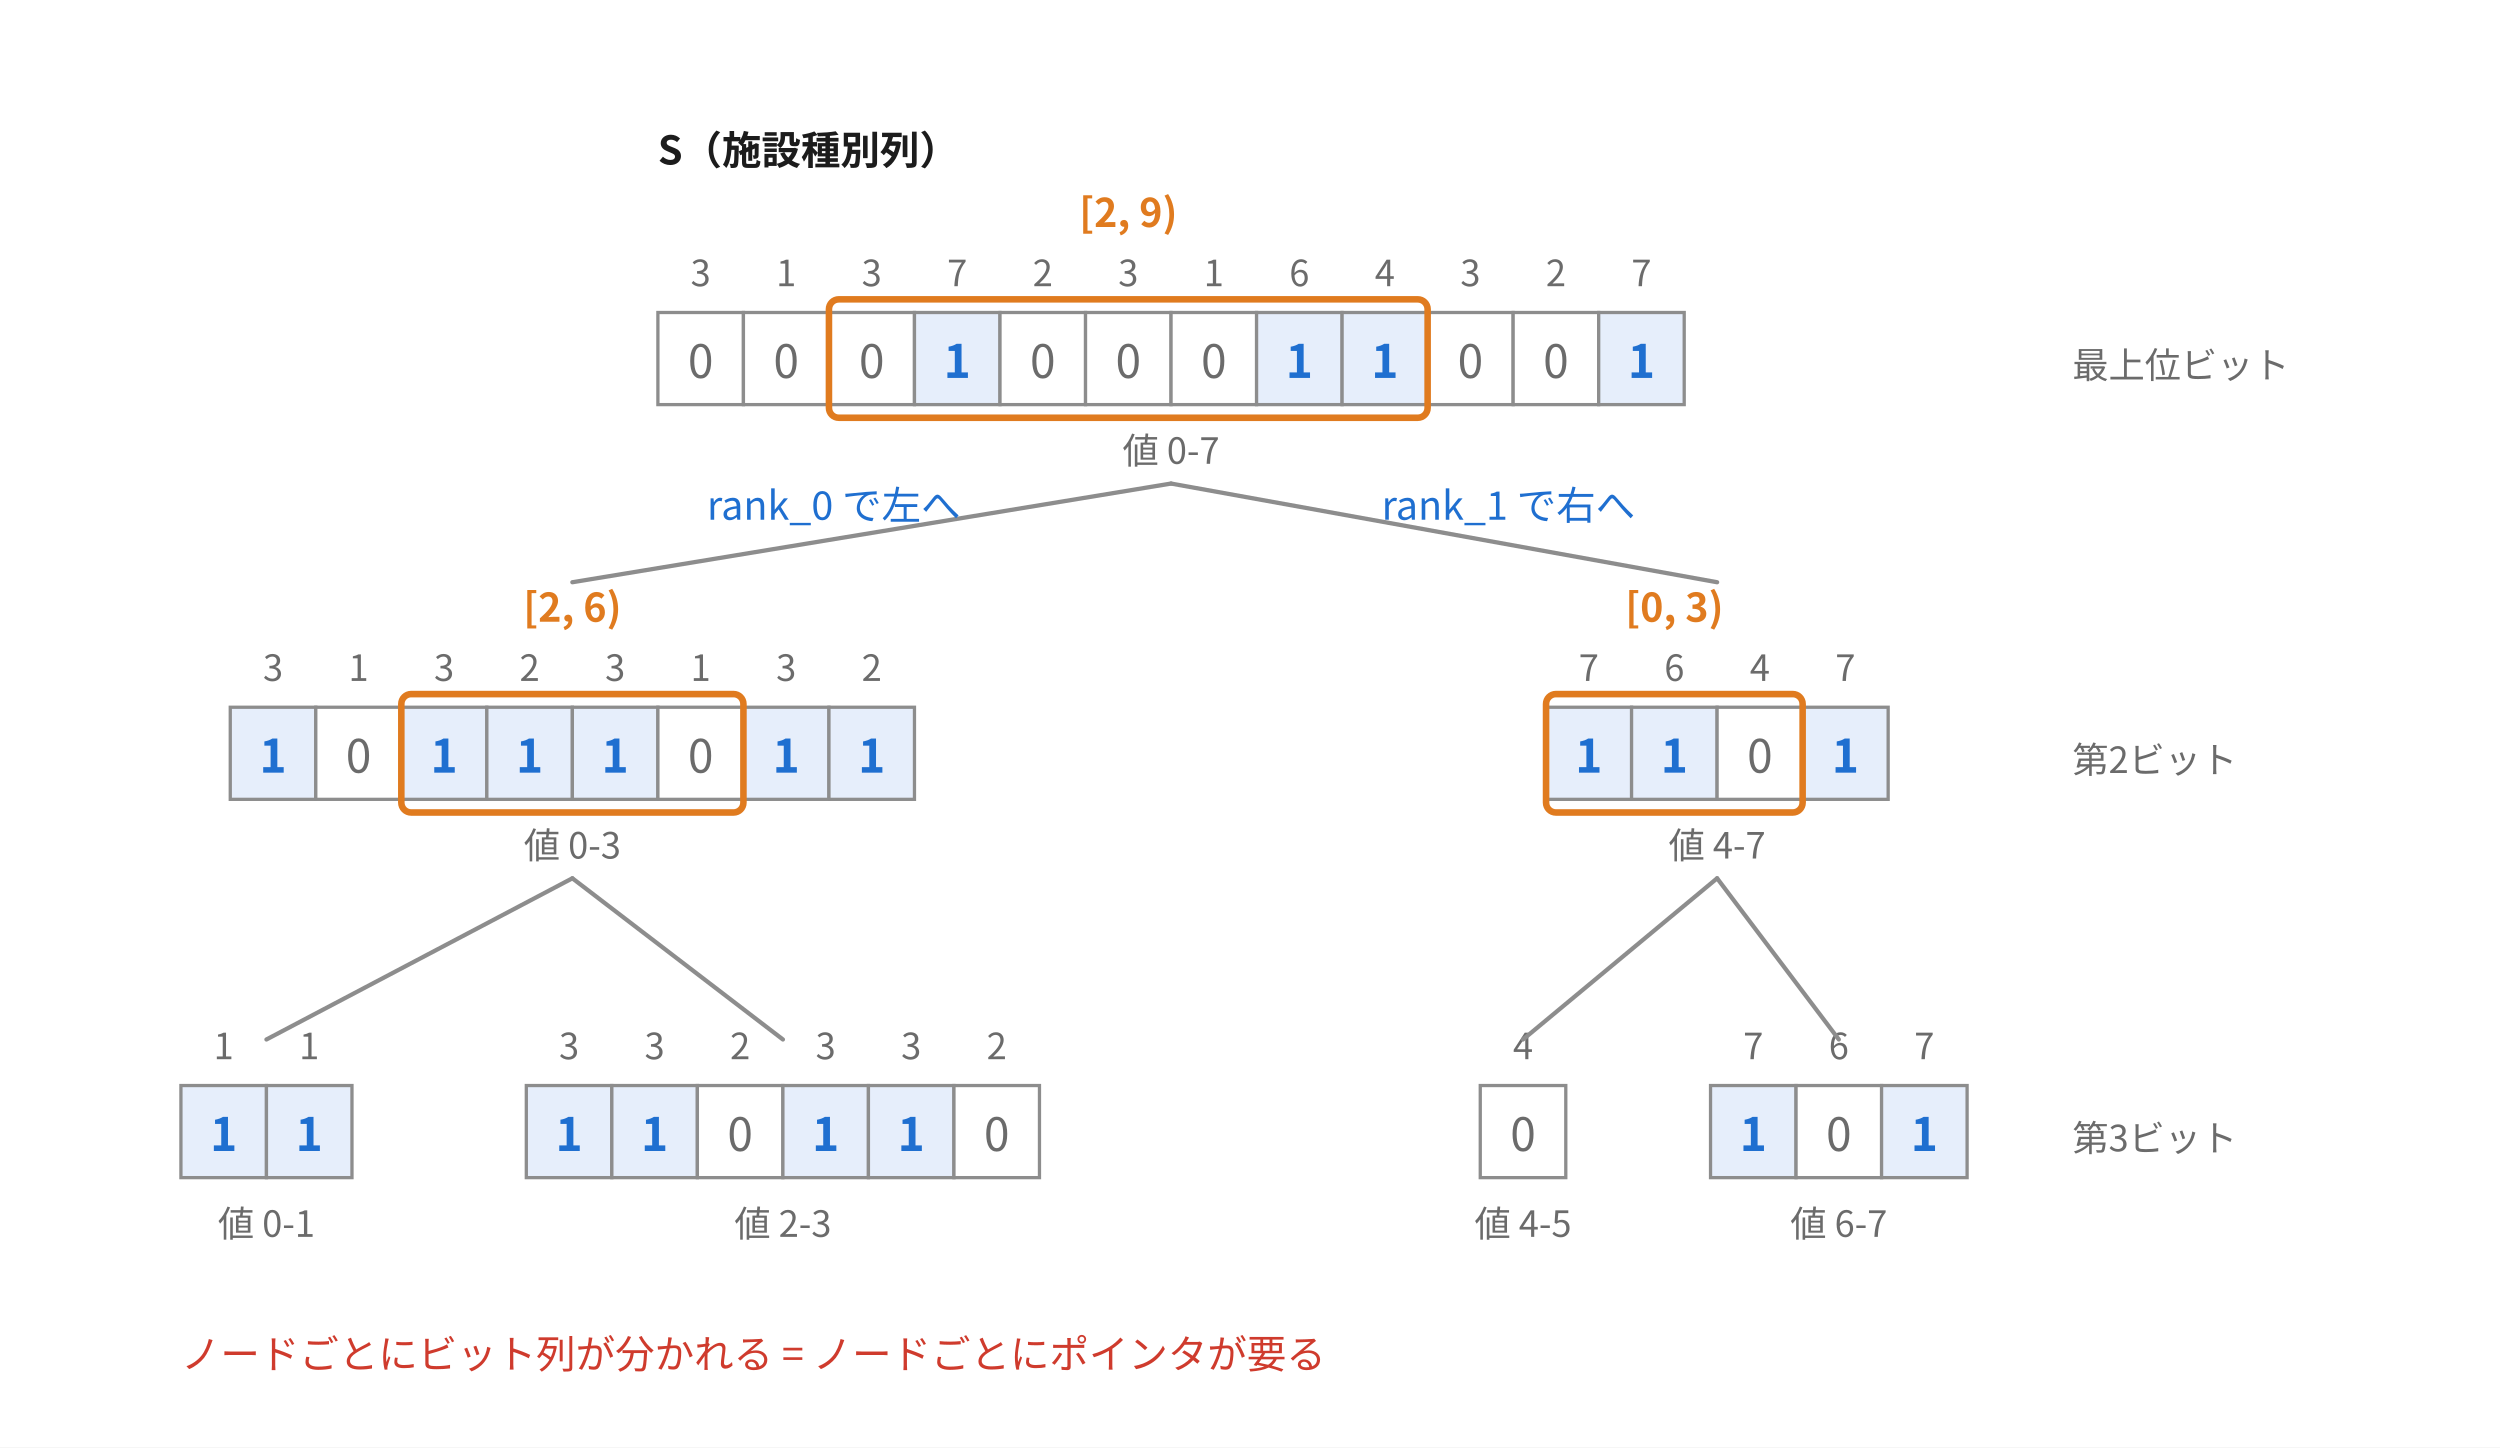
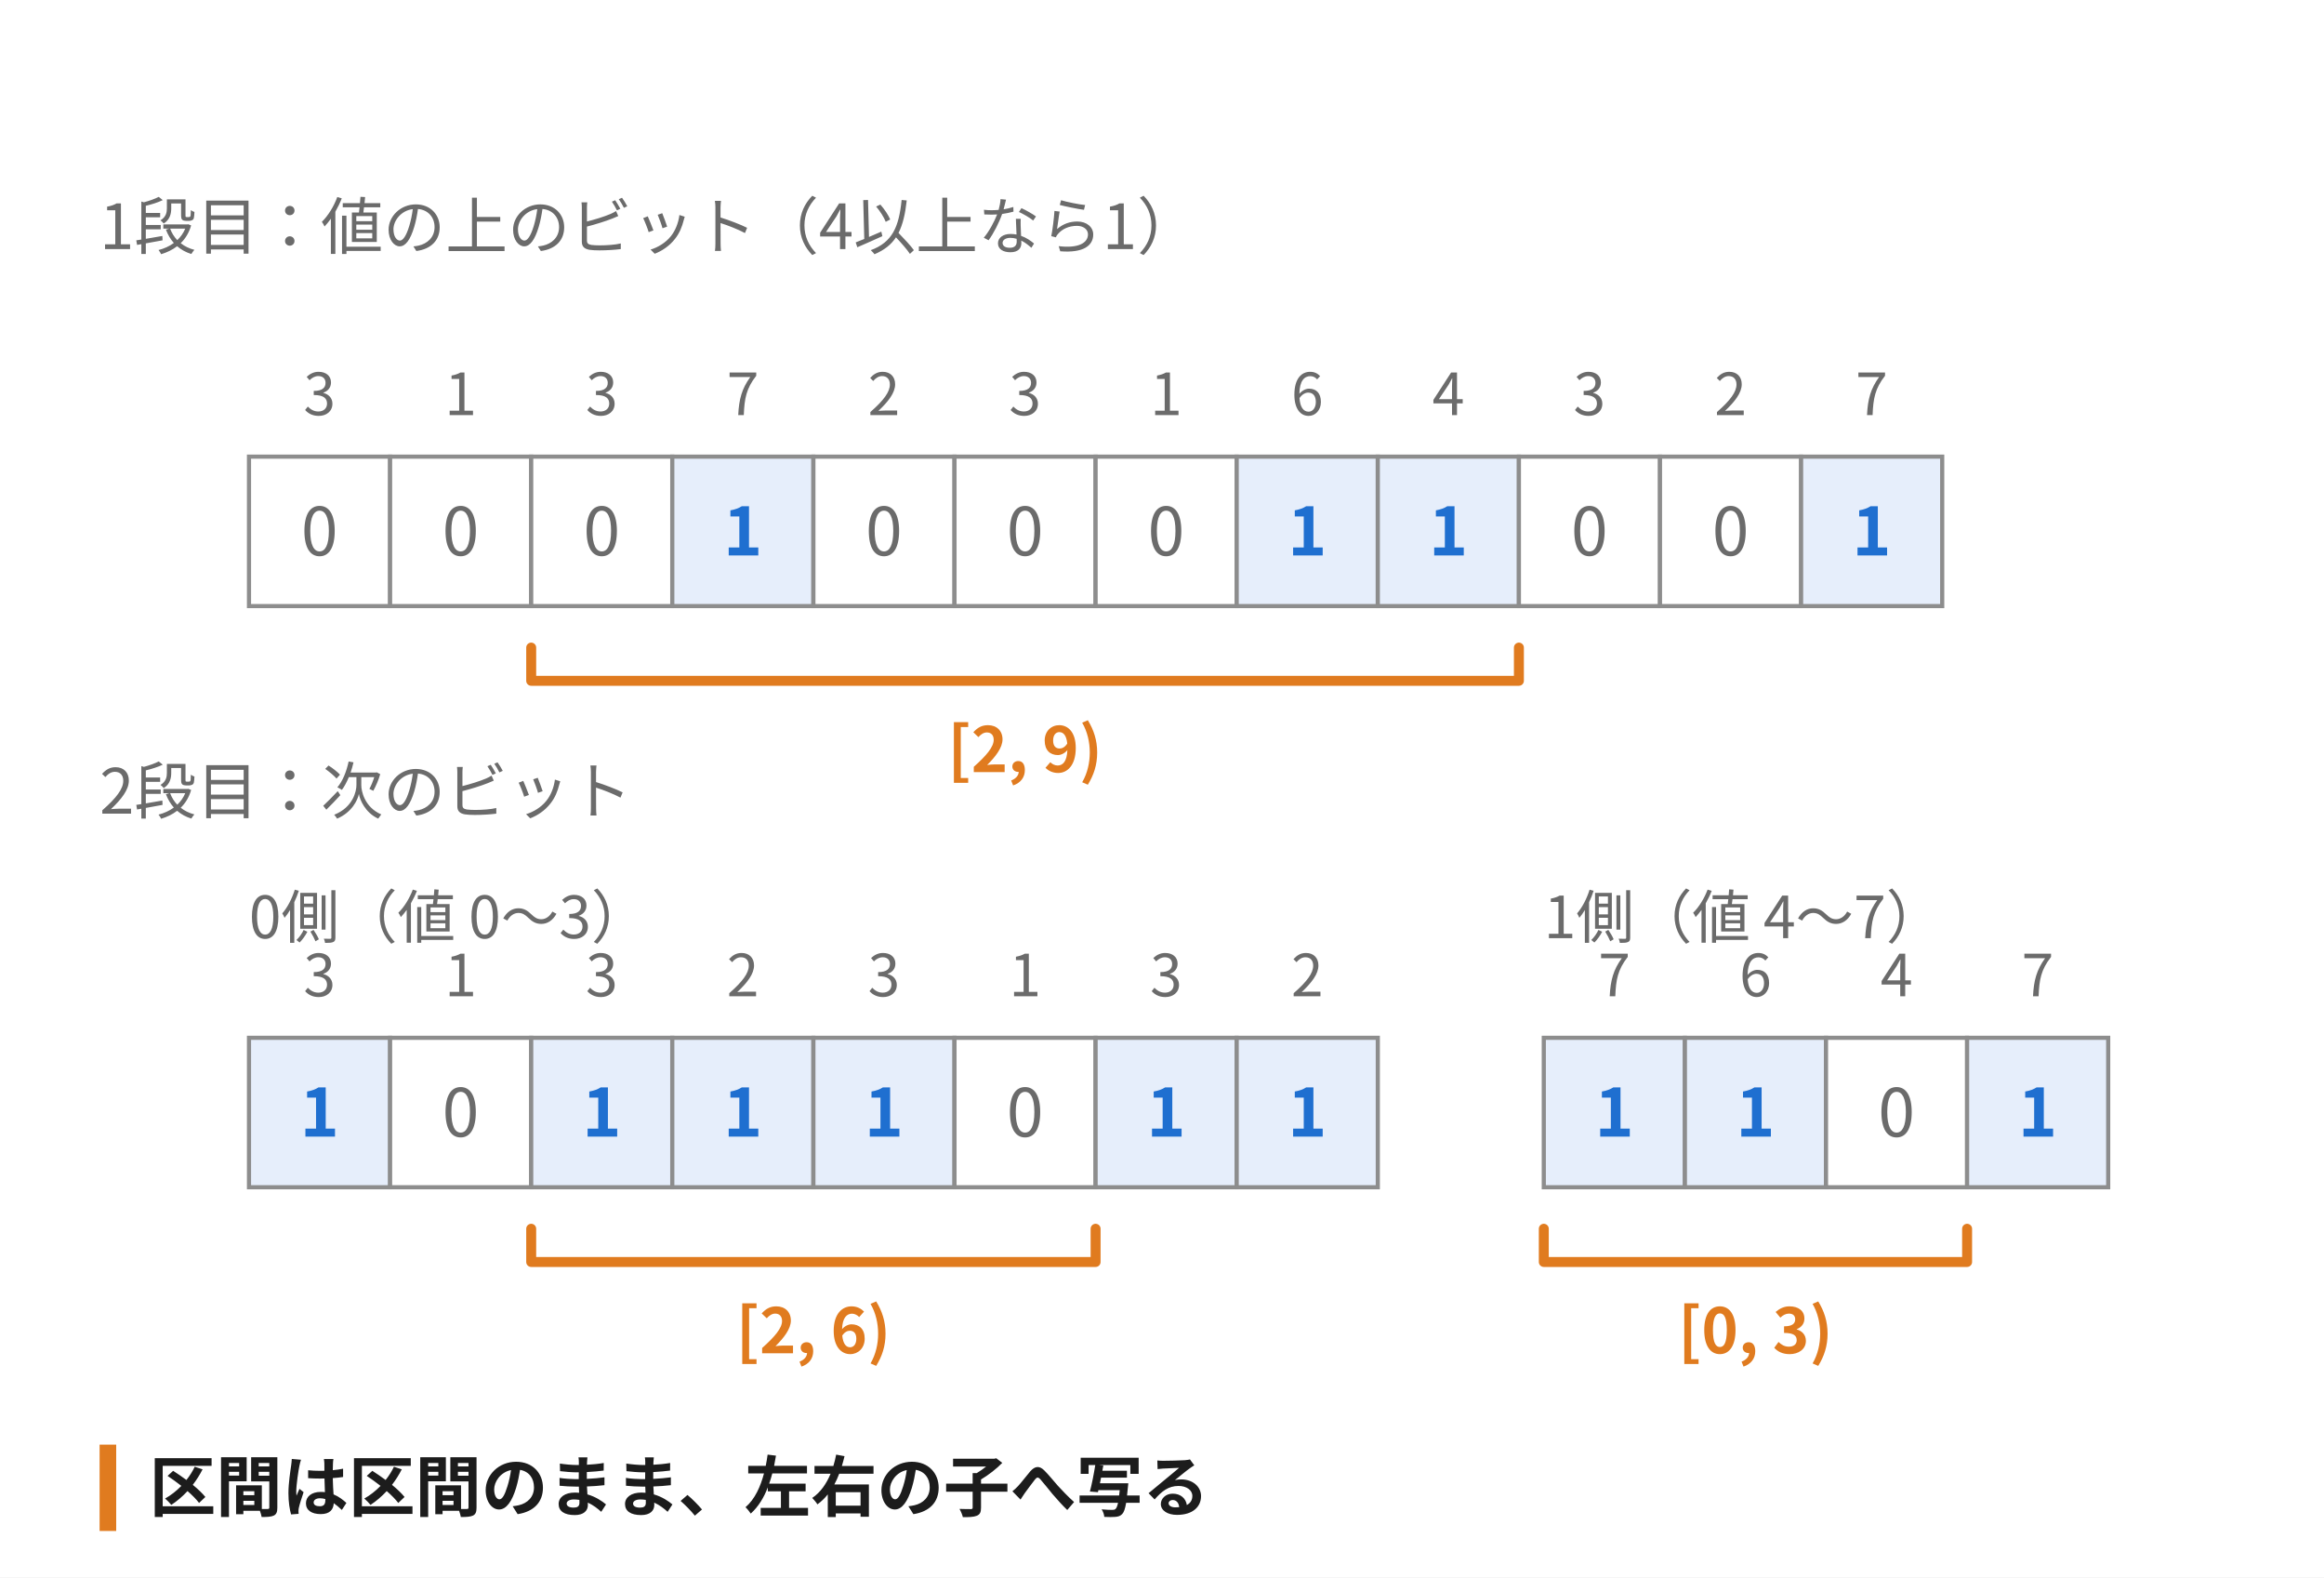
- <svg xmlns="http://www.w3.org/2000/svg" viewBox="0 0 760 440" role="img" aria-labelledby="title desc">
-   <rect x="0" y="0" width="760" height="440" fill="#ffffff" />
-   <text x="213.0" y="87" font-family="Noto Sans CJK JP, Hiragino Sans, Noto Sans JP, Yu Gothic, sans-serif" font-size="11" fill="#6b6b6b" text-anchor="middle" font-weight="400">3</text>
-   <text x="239.0" y="87" font-family="Noto Sans CJK JP, Hiragino Sans, Noto Sans JP, Yu Gothic, sans-serif" font-size="11" fill="#6b6b6b" text-anchor="middle" font-weight="400">1</text>
-   <text x="265.0" y="87" font-family="Noto Sans CJK JP, Hiragino Sans, Noto Sans JP, Yu Gothic, sans-serif" font-size="11" fill="#6b6b6b" text-anchor="middle" font-weight="400">3</text>
-   <text x="291.0" y="87" font-family="Noto Sans CJK JP, Hiragino Sans, Noto Sans JP, Yu Gothic, sans-serif" font-size="11" fill="#6b6b6b" text-anchor="middle" font-weight="400">7</text>
-   <text x="317.0" y="87" font-family="Noto Sans CJK JP, Hiragino Sans, Noto Sans JP, Yu Gothic, sans-serif" font-size="11" fill="#6b6b6b" text-anchor="middle" font-weight="400">2</text>
-   <text x="343.0" y="87" font-family="Noto Sans CJK JP, Hiragino Sans, Noto Sans JP, Yu Gothic, sans-serif" font-size="11" fill="#6b6b6b" text-anchor="middle" font-weight="400">3</text>
-   <text x="369.0" y="87" font-family="Noto Sans CJK JP, Hiragino Sans, Noto Sans JP, Yu Gothic, sans-serif" font-size="11" fill="#6b6b6b" text-anchor="middle" font-weight="400">1</text>
-   <text x="395.0" y="87" font-family="Noto Sans CJK JP, Hiragino Sans, Noto Sans JP, Yu Gothic, sans-serif" font-size="11" fill="#6b6b6b" text-anchor="middle" font-weight="400">6</text>
-   <text x="421.0" y="87" font-family="Noto Sans CJK JP, Hiragino Sans, Noto Sans JP, Yu Gothic, sans-serif" font-size="11" fill="#6b6b6b" text-anchor="middle" font-weight="400">4</text>
-   <text x="447.0" y="87" font-family="Noto Sans CJK JP, Hiragino Sans, Noto Sans JP, Yu Gothic, sans-serif" font-size="11" fill="#6b6b6b" text-anchor="middle" font-weight="400">3</text>
-   <text x="473.0" y="87" font-family="Noto Sans CJK JP, Hiragino Sans, Noto Sans JP, Yu Gothic, sans-serif" font-size="11" fill="#6b6b6b" text-anchor="middle" font-weight="400">2</text>
-   <text x="499.0" y="87" font-family="Noto Sans CJK JP, Hiragino Sans, Noto Sans JP, Yu Gothic, sans-serif" font-size="11" fill="#6b6b6b" text-anchor="middle" font-weight="400">7</text>
-   <rect x="200.0" y="95" width="26.0" height="28" rx="0" fill="#ffffff" stroke="#8d8d8d" stroke-width="1.0" opacity="1" />
-   <text x="213.0" y="114.9" font-family="Noto Sans CJK JP, Hiragino Sans, Noto Sans JP, Yu Gothic, sans-serif" font-size="14.0" fill="#6b6b6b" text-anchor="middle" font-weight="400">0</text>
-   <rect x="226.0" y="95" width="26.0" height="28" rx="0" fill="#ffffff" stroke="#8d8d8d" stroke-width="1.0" opacity="1" />
-   <text x="239.0" y="114.9" font-family="Noto Sans CJK JP, Hiragino Sans, Noto Sans JP, Yu Gothic, sans-serif" font-size="14.0" fill="#6b6b6b" text-anchor="middle" font-weight="400">0</text>
-   <rect x="252.0" y="95" width="26.0" height="28" rx="0" fill="#ffffff" stroke="#8d8d8d" stroke-width="1.0" opacity="1" />
-   <text x="265.0" y="114.9" font-family="Noto Sans CJK JP, Hiragino Sans, Noto Sans JP, Yu Gothic, sans-serif" font-size="14.0" fill="#6b6b6b" text-anchor="middle" font-weight="400">0</text>
-   <rect x="278.0" y="95" width="26.0" height="28" rx="0" fill="#e6eefb" stroke="#8d8d8d" stroke-width="1.0" opacity="1" />
-   <text x="291.0" y="114.9" font-family="Noto Sans CJK JP, Hiragino Sans, Noto Sans JP, Yu Gothic, sans-serif" font-size="14.0" fill="#1f6fd0" text-anchor="middle" font-weight="700">1</text>
-   <rect x="304.0" y="95" width="26.0" height="28" rx="0" fill="#ffffff" stroke="#8d8d8d" stroke-width="1.0" opacity="1" />
-   <text x="317.0" y="114.9" font-family="Noto Sans CJK JP, Hiragino Sans, Noto Sans JP, Yu Gothic, sans-serif" font-size="14.0" fill="#6b6b6b" text-anchor="middle" font-weight="400">0</text>
-   <rect x="330.0" y="95" width="26.0" height="28" rx="0" fill="#ffffff" stroke="#8d8d8d" stroke-width="1.0" opacity="1" />
-   <text x="343.0" y="114.9" font-family="Noto Sans CJK JP, Hiragino Sans, Noto Sans JP, Yu Gothic, sans-serif" font-size="14.0" fill="#6b6b6b" text-anchor="middle" font-weight="400">0</text>
-   <rect x="356.0" y="95" width="26.0" height="28" rx="0" fill="#ffffff" stroke="#8d8d8d" stroke-width="1.0" opacity="1" />
-   <text x="369.0" y="114.9" font-family="Noto Sans CJK JP, Hiragino Sans, Noto Sans JP, Yu Gothic, sans-serif" font-size="14.0" fill="#6b6b6b" text-anchor="middle" font-weight="400">0</text>
-   <rect x="382.0" y="95" width="26.0" height="28" rx="0" fill="#e6eefb" stroke="#8d8d8d" stroke-width="1.0" opacity="1" />
-   <text x="395.0" y="114.9" font-family="Noto Sans CJK JP, Hiragino Sans, Noto Sans JP, Yu Gothic, sans-serif" font-size="14.0" fill="#1f6fd0" text-anchor="middle" font-weight="700">1</text>
-   <rect x="408.0" y="95" width="26.0" height="28" rx="0" fill="#e6eefb" stroke="#8d8d8d" stroke-width="1.0" opacity="1" />
-   <text x="421.0" y="114.9" font-family="Noto Sans CJK JP, Hiragino Sans, Noto Sans JP, Yu Gothic, sans-serif" font-size="14.0" fill="#1f6fd0" text-anchor="middle" font-weight="700">1</text>
-   <rect x="434.0" y="95" width="26.0" height="28" rx="0" fill="#ffffff" stroke="#8d8d8d" stroke-width="1.0" opacity="1" />
-   <text x="447.0" y="114.9" font-family="Noto Sans CJK JP, Hiragino Sans, Noto Sans JP, Yu Gothic, sans-serif" font-size="14.0" fill="#6b6b6b" text-anchor="middle" font-weight="400">0</text>
-   <rect x="460.0" y="95" width="26.0" height="28" rx="0" fill="#ffffff" stroke="#8d8d8d" stroke-width="1.0" opacity="1" />
-   <text x="473.0" y="114.9" font-family="Noto Sans CJK JP, Hiragino Sans, Noto Sans JP, Yu Gothic, sans-serif" font-size="14.0" fill="#6b6b6b" text-anchor="middle" font-weight="400">0</text>
-   <rect x="486.0" y="95" width="26.0" height="28" rx="0" fill="#e6eefb" stroke="#8d8d8d" stroke-width="1.0" opacity="1" />
-   <text x="499.0" y="114.9" font-family="Noto Sans CJK JP, Hiragino Sans, Noto Sans JP, Yu Gothic, sans-serif" font-size="14.0" fill="#1f6fd0" text-anchor="middle" font-weight="700">1</text>
-   <text x="356.0" y="141" font-family="Noto Sans CJK JP, Hiragino Sans, Noto Sans JP, Yu Gothic, sans-serif" font-size="11" fill="#6b6b6b" text-anchor="middle" font-weight="400">値 0-7</text>
-   <rect x="252.0" y="91" width="182.0" height="36" rx="3" fill="none" stroke="#e07b1f" stroke-width="2" opacity="1" />
-   <text x="343.0" y="69" font-family="Noto Sans CJK JP, Hiragino Sans, Noto Sans JP, Yu Gothic, sans-serif" font-size="12" fill="#e07b1f" text-anchor="middle" font-weight="700">[2, 9)</text>
-   <text x="83.0" y="207" font-family="Noto Sans CJK JP, Hiragino Sans, Noto Sans JP, Yu Gothic, sans-serif" font-size="11" fill="#6b6b6b" text-anchor="middle" font-weight="400">3</text>
-   <text x="109.0" y="207" font-family="Noto Sans CJK JP, Hiragino Sans, Noto Sans JP, Yu Gothic, sans-serif" font-size="11" fill="#6b6b6b" text-anchor="middle" font-weight="400">1</text>
-   <text x="135.0" y="207" font-family="Noto Sans CJK JP, Hiragino Sans, Noto Sans JP, Yu Gothic, sans-serif" font-size="11" fill="#6b6b6b" text-anchor="middle" font-weight="400">3</text>
-   <text x="161.0" y="207" font-family="Noto Sans CJK JP, Hiragino Sans, Noto Sans JP, Yu Gothic, sans-serif" font-size="11" fill="#6b6b6b" text-anchor="middle" font-weight="400">2</text>
-   <text x="187.0" y="207" font-family="Noto Sans CJK JP, Hiragino Sans, Noto Sans JP, Yu Gothic, sans-serif" font-size="11" fill="#6b6b6b" text-anchor="middle" font-weight="400">3</text>
-   <text x="213.0" y="207" font-family="Noto Sans CJK JP, Hiragino Sans, Noto Sans JP, Yu Gothic, sans-serif" font-size="11" fill="#6b6b6b" text-anchor="middle" font-weight="400">1</text>
-   <text x="239.0" y="207" font-family="Noto Sans CJK JP, Hiragino Sans, Noto Sans JP, Yu Gothic, sans-serif" font-size="11" fill="#6b6b6b" text-anchor="middle" font-weight="400">3</text>
-   <text x="265.0" y="207" font-family="Noto Sans CJK JP, Hiragino Sans, Noto Sans JP, Yu Gothic, sans-serif" font-size="11" fill="#6b6b6b" text-anchor="middle" font-weight="400">2</text>
-   <rect x="70.0" y="215" width="26.0" height="28" rx="0" fill="#e6eefb" stroke="#8d8d8d" stroke-width="1.0" opacity="1" />
-   <text x="83.0" y="234.9" font-family="Noto Sans CJK JP, Hiragino Sans, Noto Sans JP, Yu Gothic, sans-serif" font-size="14.0" fill="#1f6fd0" text-anchor="middle" font-weight="700">1</text>
-   <rect x="96.0" y="215" width="26.0" height="28" rx="0" fill="#ffffff" stroke="#8d8d8d" stroke-width="1.0" opacity="1" />
-   <text x="109.0" y="234.9" font-family="Noto Sans CJK JP, Hiragino Sans, Noto Sans JP, Yu Gothic, sans-serif" font-size="14.0" fill="#6b6b6b" text-anchor="middle" font-weight="400">0</text>
-   <rect x="122.0" y="215" width="26.0" height="28" rx="0" fill="#e6eefb" stroke="#8d8d8d" stroke-width="1.0" opacity="1" />
-   <text x="135.0" y="234.9" font-family="Noto Sans CJK JP, Hiragino Sans, Noto Sans JP, Yu Gothic, sans-serif" font-size="14.0" fill="#1f6fd0" text-anchor="middle" font-weight="700">1</text>
-   <rect x="148.0" y="215" width="26.0" height="28" rx="0" fill="#e6eefb" stroke="#8d8d8d" stroke-width="1.0" opacity="1" />
-   <text x="161.0" y="234.9" font-family="Noto Sans CJK JP, Hiragino Sans, Noto Sans JP, Yu Gothic, sans-serif" font-size="14.0" fill="#1f6fd0" text-anchor="middle" font-weight="700">1</text>
-   <rect x="174.0" y="215" width="26.0" height="28" rx="0" fill="#e6eefb" stroke="#8d8d8d" stroke-width="1.0" opacity="1" />
-   <text x="187.0" y="234.9" font-family="Noto Sans CJK JP, Hiragino Sans, Noto Sans JP, Yu Gothic, sans-serif" font-size="14.0" fill="#1f6fd0" text-anchor="middle" font-weight="700">1</text>
-   <rect x="200.0" y="215" width="26.0" height="28" rx="0" fill="#ffffff" stroke="#8d8d8d" stroke-width="1.0" opacity="1" />
-   <text x="213.0" y="234.9" font-family="Noto Sans CJK JP, Hiragino Sans, Noto Sans JP, Yu Gothic, sans-serif" font-size="14.0" fill="#6b6b6b" text-anchor="middle" font-weight="400">0</text>
-   <rect x="226.0" y="215" width="26.0" height="28" rx="0" fill="#e6eefb" stroke="#8d8d8d" stroke-width="1.0" opacity="1" />
-   <text x="239.0" y="234.9" font-family="Noto Sans CJK JP, Hiragino Sans, Noto Sans JP, Yu Gothic, sans-serif" font-size="14.0" fill="#1f6fd0" text-anchor="middle" font-weight="700">1</text>
-   <rect x="252.0" y="215" width="26.0" height="28" rx="0" fill="#e6eefb" stroke="#8d8d8d" stroke-width="1.0" opacity="1" />
-   <text x="265.0" y="234.9" font-family="Noto Sans CJK JP, Hiragino Sans, Noto Sans JP, Yu Gothic, sans-serif" font-size="14.0" fill="#1f6fd0" text-anchor="middle" font-weight="700">1</text>
-   <text x="174.0" y="261" font-family="Noto Sans CJK JP, Hiragino Sans, Noto Sans JP, Yu Gothic, sans-serif" font-size="11" fill="#6b6b6b" text-anchor="middle" font-weight="400">値 0-3</text>
-   <rect x="122.0" y="211" width="104.0" height="36" rx="3" fill="none" stroke="#e07b1f" stroke-width="2" opacity="1" />
-   <text x="174.0" y="189" font-family="Noto Sans CJK JP, Hiragino Sans, Noto Sans JP, Yu Gothic, sans-serif" font-size="12" fill="#e07b1f" text-anchor="middle" font-weight="700">[2, 6)</text>
-   <text x="483.0" y="207" font-family="Noto Sans CJK JP, Hiragino Sans, Noto Sans JP, Yu Gothic, sans-serif" font-size="11" fill="#6b6b6b" text-anchor="middle" font-weight="400">7</text>
-   <text x="509.0" y="207" font-family="Noto Sans CJK JP, Hiragino Sans, Noto Sans JP, Yu Gothic, sans-serif" font-size="11" fill="#6b6b6b" text-anchor="middle" font-weight="400">6</text>
-   <text x="535.0" y="207" font-family="Noto Sans CJK JP, Hiragino Sans, Noto Sans JP, Yu Gothic, sans-serif" font-size="11" fill="#6b6b6b" text-anchor="middle" font-weight="400">4</text>
-   <text x="561.0" y="207" font-family="Noto Sans CJK JP, Hiragino Sans, Noto Sans JP, Yu Gothic, sans-serif" font-size="11" fill="#6b6b6b" text-anchor="middle" font-weight="400">7</text>
-   <rect x="470.0" y="215" width="26.0" height="28" rx="0" fill="#e6eefb" stroke="#8d8d8d" stroke-width="1.0" opacity="1" />
-   <text x="483.0" y="234.9" font-family="Noto Sans CJK JP, Hiragino Sans, Noto Sans JP, Yu Gothic, sans-serif" font-size="14.0" fill="#1f6fd0" text-anchor="middle" font-weight="700">1</text>
-   <rect x="496.0" y="215" width="26.0" height="28" rx="0" fill="#e6eefb" stroke="#8d8d8d" stroke-width="1.0" opacity="1" />
-   <text x="509.0" y="234.9" font-family="Noto Sans CJK JP, Hiragino Sans, Noto Sans JP, Yu Gothic, sans-serif" font-size="14.0" fill="#1f6fd0" text-anchor="middle" font-weight="700">1</text>
-   <rect x="522.0" y="215" width="26.0" height="28" rx="0" fill="#ffffff" stroke="#8d8d8d" stroke-width="1.0" opacity="1" />
-   <text x="535.0" y="234.9" font-family="Noto Sans CJK JP, Hiragino Sans, Noto Sans JP, Yu Gothic, sans-serif" font-size="14.0" fill="#6b6b6b" text-anchor="middle" font-weight="400">0</text>
-   <rect x="548.0" y="215" width="26.0" height="28" rx="0" fill="#e6eefb" stroke="#8d8d8d" stroke-width="1.0" opacity="1" />
-   <text x="561.0" y="234.9" font-family="Noto Sans CJK JP, Hiragino Sans, Noto Sans JP, Yu Gothic, sans-serif" font-size="14.0" fill="#1f6fd0" text-anchor="middle" font-weight="700">1</text>
-   <text x="522.0" y="261" font-family="Noto Sans CJK JP, Hiragino Sans, Noto Sans JP, Yu Gothic, sans-serif" font-size="11" fill="#6b6b6b" text-anchor="middle" font-weight="400">値 4-7</text>
-   <rect x="470.0" y="211" width="78.0" height="36" rx="3" fill="none" stroke="#e07b1f" stroke-width="2" opacity="1" />
-   <text x="509.0" y="189" font-family="Noto Sans CJK JP, Hiragino Sans, Noto Sans JP, Yu Gothic, sans-serif" font-size="12" fill="#e07b1f" text-anchor="middle" font-weight="700">[0, 3)</text>
-   <text x="68.0" y="322" font-family="Noto Sans CJK JP, Hiragino Sans, Noto Sans JP, Yu Gothic, sans-serif" font-size="11" fill="#6b6b6b" text-anchor="middle" font-weight="400">1</text>
-   <text x="94.0" y="322" font-family="Noto Sans CJK JP, Hiragino Sans, Noto Sans JP, Yu Gothic, sans-serif" font-size="11" fill="#6b6b6b" text-anchor="middle" font-weight="400">1</text>
-   <rect x="55.0" y="330" width="26.0" height="28" rx="0" fill="#e6eefb" stroke="#8d8d8d" stroke-width="1.0" opacity="1" />
-   <text x="68.0" y="349.9" font-family="Noto Sans CJK JP, Hiragino Sans, Noto Sans JP, Yu Gothic, sans-serif" font-size="14.0" fill="#1f6fd0" text-anchor="middle" font-weight="700">1</text>
-   <rect x="81.0" y="330" width="26.0" height="28" rx="0" fill="#e6eefb" stroke="#8d8d8d" stroke-width="1.0" opacity="1" />
-   <text x="94.0" y="349.9" font-family="Noto Sans CJK JP, Hiragino Sans, Noto Sans JP, Yu Gothic, sans-serif" font-size="14.0" fill="#1f6fd0" text-anchor="middle" font-weight="700">1</text>
-   <text x="81.0" y="376" font-family="Noto Sans CJK JP, Hiragino Sans, Noto Sans JP, Yu Gothic, sans-serif" font-size="11" fill="#6b6b6b" text-anchor="middle" font-weight="400">値 0-1</text>
-   <text x="173.0" y="322" font-family="Noto Sans CJK JP, Hiragino Sans, Noto Sans JP, Yu Gothic, sans-serif" font-size="11" fill="#6b6b6b" text-anchor="middle" font-weight="400">3</text>
-   <text x="199.0" y="322" font-family="Noto Sans CJK JP, Hiragino Sans, Noto Sans JP, Yu Gothic, sans-serif" font-size="11" fill="#6b6b6b" text-anchor="middle" font-weight="400">3</text>
-   <text x="225.0" y="322" font-family="Noto Sans CJK JP, Hiragino Sans, Noto Sans JP, Yu Gothic, sans-serif" font-size="11" fill="#6b6b6b" text-anchor="middle" font-weight="400">2</text>
-   <text x="251.0" y="322" font-family="Noto Sans CJK JP, Hiragino Sans, Noto Sans JP, Yu Gothic, sans-serif" font-size="11" fill="#6b6b6b" text-anchor="middle" font-weight="400">3</text>
-   <text x="277.0" y="322" font-family="Noto Sans CJK JP, Hiragino Sans, Noto Sans JP, Yu Gothic, sans-serif" font-size="11" fill="#6b6b6b" text-anchor="middle" font-weight="400">3</text>
-   <text x="303.0" y="322" font-family="Noto Sans CJK JP, Hiragino Sans, Noto Sans JP, Yu Gothic, sans-serif" font-size="11" fill="#6b6b6b" text-anchor="middle" font-weight="400">2</text>
-   <rect x="160.0" y="330" width="26.0" height="28" rx="0" fill="#e6eefb" stroke="#8d8d8d" stroke-width="1.0" opacity="1" />
-   <text x="173.0" y="349.9" font-family="Noto Sans CJK JP, Hiragino Sans, Noto Sans JP, Yu Gothic, sans-serif" font-size="14.0" fill="#1f6fd0" text-anchor="middle" font-weight="700">1</text>
-   <rect x="186.0" y="330" width="26.0" height="28" rx="0" fill="#e6eefb" stroke="#8d8d8d" stroke-width="1.0" opacity="1" />
-   <text x="199.0" y="349.9" font-family="Noto Sans CJK JP, Hiragino Sans, Noto Sans JP, Yu Gothic, sans-serif" font-size="14.0" fill="#1f6fd0" text-anchor="middle" font-weight="700">1</text>
-   <rect x="212.0" y="330" width="26.0" height="28" rx="0" fill="#ffffff" stroke="#8d8d8d" stroke-width="1.0" opacity="1" />
-   <text x="225.0" y="349.9" font-family="Noto Sans CJK JP, Hiragino Sans, Noto Sans JP, Yu Gothic, sans-serif" font-size="14.0" fill="#6b6b6b" text-anchor="middle" font-weight="400">0</text>
-   <rect x="238.0" y="330" width="26.0" height="28" rx="0" fill="#e6eefb" stroke="#8d8d8d" stroke-width="1.0" opacity="1" />
-   <text x="251.0" y="349.9" font-family="Noto Sans CJK JP, Hiragino Sans, Noto Sans JP, Yu Gothic, sans-serif" font-size="14.0" fill="#1f6fd0" text-anchor="middle" font-weight="700">1</text>
-   <rect x="264.0" y="330" width="26.0" height="28" rx="0" fill="#e6eefb" stroke="#8d8d8d" stroke-width="1.0" opacity="1" />
-   <text x="277.0" y="349.9" font-family="Noto Sans CJK JP, Hiragino Sans, Noto Sans JP, Yu Gothic, sans-serif" font-size="14.0" fill="#1f6fd0" text-anchor="middle" font-weight="700">1</text>
-   <rect x="290.0" y="330" width="26.0" height="28" rx="0" fill="#ffffff" stroke="#8d8d8d" stroke-width="1.0" opacity="1" />
-   <text x="303.0" y="349.9" font-family="Noto Sans CJK JP, Hiragino Sans, Noto Sans JP, Yu Gothic, sans-serif" font-size="14.0" fill="#6b6b6b" text-anchor="middle" font-weight="400">0</text>
-   <text x="238.0" y="376" font-family="Noto Sans CJK JP, Hiragino Sans, Noto Sans JP, Yu Gothic, sans-serif" font-size="11" fill="#6b6b6b" text-anchor="middle" font-weight="400">値 2-3</text>
-   <text x="463.0" y="322" font-family="Noto Sans CJK JP, Hiragino Sans, Noto Sans JP, Yu Gothic, sans-serif" font-size="11" fill="#6b6b6b" text-anchor="middle" font-weight="400">4</text>
-   <rect x="450.0" y="330" width="26.0" height="28" rx="0" fill="#ffffff" stroke="#8d8d8d" stroke-width="1.0" opacity="1" />
-   <text x="463.0" y="349.9" font-family="Noto Sans CJK JP, Hiragino Sans, Noto Sans JP, Yu Gothic, sans-serif" font-size="14.0" fill="#6b6b6b" text-anchor="middle" font-weight="400">0</text>
-   <text x="463.0" y="376" font-family="Noto Sans CJK JP, Hiragino Sans, Noto Sans JP, Yu Gothic, sans-serif" font-size="11" fill="#6b6b6b" text-anchor="middle" font-weight="400">値 4-5</text>
-   <text x="533.0" y="322" font-family="Noto Sans CJK JP, Hiragino Sans, Noto Sans JP, Yu Gothic, sans-serif" font-size="11" fill="#6b6b6b" text-anchor="middle" font-weight="400">7</text>
-   <text x="559.0" y="322" font-family="Noto Sans CJK JP, Hiragino Sans, Noto Sans JP, Yu Gothic, sans-serif" font-size="11" fill="#6b6b6b" text-anchor="middle" font-weight="400">6</text>
-   <text x="585.0" y="322" font-family="Noto Sans CJK JP, Hiragino Sans, Noto Sans JP, Yu Gothic, sans-serif" font-size="11" fill="#6b6b6b" text-anchor="middle" font-weight="400">7</text>
-   <rect x="520.0" y="330" width="26.0" height="28" rx="0" fill="#e6eefb" stroke="#8d8d8d" stroke-width="1.0" opacity="1" />
-   <text x="533.0" y="349.9" font-family="Noto Sans CJK JP, Hiragino Sans, Noto Sans JP, Yu Gothic, sans-serif" font-size="14.0" fill="#1f6fd0" text-anchor="middle" font-weight="700">1</text>
-   <rect x="546.0" y="330" width="26.0" height="28" rx="0" fill="#ffffff" stroke="#8d8d8d" stroke-width="1.0" opacity="1" />
-   <text x="559.0" y="349.9" font-family="Noto Sans CJK JP, Hiragino Sans, Noto Sans JP, Yu Gothic, sans-serif" font-size="14.0" fill="#6b6b6b" text-anchor="middle" font-weight="400">0</text>
-   <rect x="572.0" y="330" width="26.0" height="28" rx="0" fill="#e6eefb" stroke="#8d8d8d" stroke-width="1.0" opacity="1" />
-   <text x="585.0" y="349.9" font-family="Noto Sans CJK JP, Hiragino Sans, Noto Sans JP, Yu Gothic, sans-serif" font-size="14.0" fill="#1f6fd0" text-anchor="middle" font-weight="700">1</text>
-   <text x="559.0" y="376" font-family="Noto Sans CJK JP, Hiragino Sans, Noto Sans JP, Yu Gothic, sans-serif" font-size="11" fill="#6b6b6b" text-anchor="middle" font-weight="400">値 6-7</text>
-   <line x1="356" y1="147" x2="174" y2="177" stroke="#8d8d8d" stroke-width="1.3" stroke-linecap="round" opacity="1" data-role="connector" />
-   <line x1="356" y1="147" x2="522" y2="177" stroke="#8d8d8d" stroke-width="1.3" stroke-linecap="round" opacity="1" data-role="connector" />
-   <line x1="174" y1="267" x2="81" y2="316" stroke="#8d8d8d" stroke-width="1.3" stroke-linecap="round" opacity="1" data-role="connector" />
-   <line x1="174" y1="267" x2="238" y2="316" stroke="#8d8d8d" stroke-width="1.3" stroke-linecap="round" opacity="1" data-role="connector" />
-   <line x1="522" y1="267" x2="463" y2="316" stroke="#8d8d8d" stroke-width="1.3" stroke-linecap="round" opacity="1" data-role="connector" />
-   <line x1="522" y1="267" x2="559" y2="316" stroke="#8d8d8d" stroke-width="1.3" stroke-linecap="round" opacity="1" data-role="connector" />
-   <text x="292" y="158" font-family="Noto Sans CJK JP, Hiragino Sans, Noto Sans JP, Yu Gothic, sans-serif" font-size="12" fill="#1f6fd0" text-anchor="end" font-weight="400">rank_0 で左へ</text>
-   <text x="420" y="158" font-family="Noto Sans CJK JP, Hiragino Sans, Noto Sans JP, Yu Gothic, sans-serif" font-size="12" fill="#1f6fd0" text-anchor="start" font-weight="400">rank_1 で右へ</text>
-   <text x="200" y="50" font-family="Noto Sans CJK JP, Hiragino Sans, Noto Sans JP, Yu Gothic, sans-serif" font-size="12" fill="#1c1c1c" text-anchor="start" font-weight="700">S（施設種別列）</text>
-   <text x="630" y="115" font-family="Noto Sans CJK JP, Hiragino Sans, Noto Sans JP, Yu Gothic, sans-serif" font-size="11" fill="#6b6b6b" text-anchor="start" font-weight="400">最上位ビット</text>
-   <text x="630" y="235" font-family="Noto Sans CJK JP, Hiragino Sans, Noto Sans JP, Yu Gothic, sans-serif" font-size="11" fill="#6b6b6b" text-anchor="start" font-weight="400">第2ビット</text>
-   <text x="630" y="350" font-family="Noto Sans CJK JP, Hiragino Sans, Noto Sans JP, Yu Gothic, sans-serif" font-size="11" fill="#6b6b6b" text-anchor="start" font-weight="400">第3ビット</text>
-   <text x="55" y="416" font-family="Noto Sans CJK JP, Hiragino Sans, Noto Sans JP, Yu Gothic, sans-serif" font-size="12" fill="#cf3b2d" text-anchor="start" font-weight="400">ノードごとにビット列が分かれる = ノードごとにポインタが要る</text>
+ <svg xmlns="http://www.w3.org/2000/svg" viewBox="0 0 560 380" role="img" aria-labelledby="title">
+   <rect x="0" y="0" width="560" height="380" fill="#ffffff" />
+   <text x="24" y="60" font-family="Noto Sans CJK JP, Hiragino Sans, Yu Gothic, sans-serif" font-size="15" text-anchor="start" fill="#6b6b6b">1段目：値の上のビット（4以上なら1）</text>
+   <text x="77" y="100" font-family="Noto Sans CJK JP, Hiragino Sans, Yu Gothic, sans-serif" font-size="14" text-anchor="middle" fill="#6b6b6b">3</text>
+   <rect x="60" y="110" width="34" height="36" fill="#ffffff" stroke="#8d8d8d" stroke-width="1" />
+   <text x="77" y="133.8" font-family="Noto Sans CJK JP, Hiragino Sans, Yu Gothic, sans-serif" font-size="16" text-anchor="middle" fill="#6b6b6b">0</text>
+   <text x="111" y="100" font-family="Noto Sans CJK JP, Hiragino Sans, Yu Gothic, sans-serif" font-size="14" text-anchor="middle" fill="#6b6b6b">1</text>
+   <rect x="94" y="110" width="34" height="36" fill="#ffffff" stroke="#8d8d8d" stroke-width="1" />
+   <text x="111" y="133.8" font-family="Noto Sans CJK JP, Hiragino Sans, Yu Gothic, sans-serif" font-size="16" text-anchor="middle" fill="#6b6b6b">0</text>
+   <text x="145" y="100" font-family="Noto Sans CJK JP, Hiragino Sans, Yu Gothic, sans-serif" font-size="14" text-anchor="middle" fill="#6b6b6b">3</text>
+   <rect x="128" y="110" width="34" height="36" fill="#ffffff" stroke="#8d8d8d" stroke-width="1" />
+   <text x="145" y="133.8" font-family="Noto Sans CJK JP, Hiragino Sans, Yu Gothic, sans-serif" font-size="16" text-anchor="middle" fill="#6b6b6b">0</text>
+   <text x="179" y="100" font-family="Noto Sans CJK JP, Hiragino Sans, Yu Gothic, sans-serif" font-size="14" text-anchor="middle" fill="#6b6b6b">7</text>
+   <rect x="162" y="110" width="34" height="36" fill="#e6eefb" stroke="#8d8d8d" stroke-width="1" />
+   <text x="179" y="133.8" font-family="Noto Sans CJK JP, Hiragino Sans, Yu Gothic, sans-serif" font-size="16" text-anchor="middle" font-weight="700" fill="#1f6fd0">1</text>
+   <text x="213" y="100" font-family="Noto Sans CJK JP, Hiragino Sans, Yu Gothic, sans-serif" font-size="14" text-anchor="middle" fill="#6b6b6b">2</text>
+   <rect x="196" y="110" width="34" height="36" fill="#ffffff" stroke="#8d8d8d" stroke-width="1" />
+   <text x="213" y="133.8" font-family="Noto Sans CJK JP, Hiragino Sans, Yu Gothic, sans-serif" font-size="16" text-anchor="middle" fill="#6b6b6b">0</text>
+   <text x="247" y="100" font-family="Noto Sans CJK JP, Hiragino Sans, Yu Gothic, sans-serif" font-size="14" text-anchor="middle" fill="#6b6b6b">3</text>
+   <rect x="230" y="110" width="34" height="36" fill="#ffffff" stroke="#8d8d8d" stroke-width="1" />
+   <text x="247" y="133.8" font-family="Noto Sans CJK JP, Hiragino Sans, Yu Gothic, sans-serif" font-size="16" text-anchor="middle" fill="#6b6b6b">0</text>
+   <text x="281" y="100" font-family="Noto Sans CJK JP, Hiragino Sans, Yu Gothic, sans-serif" font-size="14" text-anchor="middle" fill="#6b6b6b">1</text>
+   <rect x="264" y="110" width="34" height="36" fill="#ffffff" stroke="#8d8d8d" stroke-width="1" />
+   <text x="281" y="133.8" font-family="Noto Sans CJK JP, Hiragino Sans, Yu Gothic, sans-serif" font-size="16" text-anchor="middle" fill="#6b6b6b">0</text>
+   <text x="315" y="100" font-family="Noto Sans CJK JP, Hiragino Sans, Yu Gothic, sans-serif" font-size="14" text-anchor="middle" fill="#6b6b6b">6</text>
+   <rect x="298" y="110" width="34" height="36" fill="#e6eefb" stroke="#8d8d8d" stroke-width="1" />
+   <text x="315" y="133.8" font-family="Noto Sans CJK JP, Hiragino Sans, Yu Gothic, sans-serif" font-size="16" text-anchor="middle" font-weight="700" fill="#1f6fd0">1</text>
+   <text x="349" y="100" font-family="Noto Sans CJK JP, Hiragino Sans, Yu Gothic, sans-serif" font-size="14" text-anchor="middle" fill="#6b6b6b">4</text>
+   <rect x="332" y="110" width="34" height="36" fill="#e6eefb" stroke="#8d8d8d" stroke-width="1" />
+   <text x="349" y="133.8" font-family="Noto Sans CJK JP, Hiragino Sans, Yu Gothic, sans-serif" font-size="16" text-anchor="middle" font-weight="700" fill="#1f6fd0">1</text>
+   <text x="383" y="100" font-family="Noto Sans CJK JP, Hiragino Sans, Yu Gothic, sans-serif" font-size="14" text-anchor="middle" fill="#6b6b6b">3</text>
+   <rect x="366" y="110" width="34" height="36" fill="#ffffff" stroke="#8d8d8d" stroke-width="1" />
+   <text x="383" y="133.8" font-family="Noto Sans CJK JP, Hiragino Sans, Yu Gothic, sans-serif" font-size="16" text-anchor="middle" fill="#6b6b6b">0</text>
+   <text x="417" y="100" font-family="Noto Sans CJK JP, Hiragino Sans, Yu Gothic, sans-serif" font-size="14" text-anchor="middle" fill="#6b6b6b">2</text>
+   <rect x="400" y="110" width="34" height="36" fill="#ffffff" stroke="#8d8d8d" stroke-width="1" />
+   <text x="417" y="133.8" font-family="Noto Sans CJK JP, Hiragino Sans, Yu Gothic, sans-serif" font-size="16" text-anchor="middle" fill="#6b6b6b">0</text>
+   <text x="451" y="100" font-family="Noto Sans CJK JP, Hiragino Sans, Yu Gothic, sans-serif" font-size="14" text-anchor="middle" fill="#6b6b6b">7</text>
+   <rect x="434" y="110" width="34" height="36" fill="#e6eefb" stroke="#8d8d8d" stroke-width="1" />
+   <text x="451" y="133.8" font-family="Noto Sans CJK JP, Hiragino Sans, Yu Gothic, sans-serif" font-size="16" text-anchor="middle" font-weight="700" fill="#1f6fd0">1</text>
+   <path d="M 128 156 L 128 164 L 366 164 L 366 156" fill="none" stroke="#e07b1f" stroke-width="2.4" stroke-linejoin="round" stroke-linecap="round" />
+   <text x="247" y="186" font-family="Noto Sans CJK JP, Hiragino Sans, Yu Gothic, sans-serif" font-size="15" text-anchor="middle" font-weight="700" fill="#e07b1f">[2, 9)</text>
+   <text x="24" y="196" font-family="Noto Sans CJK JP, Hiragino Sans, Yu Gothic, sans-serif" font-size="15" text-anchor="start" fill="#6b6b6b">2段目：次のビット</text>
+   <text x="77" y="240" font-family="Noto Sans CJK JP, Hiragino Sans, Yu Gothic, sans-serif" font-size="14" text-anchor="middle" fill="#6b6b6b">3</text>
+   <rect x="60" y="250" width="34" height="36" fill="#e6eefb" stroke="#8d8d8d" stroke-width="1" />
+   <text x="77" y="273.8" font-family="Noto Sans CJK JP, Hiragino Sans, Yu Gothic, sans-serif" font-size="16" text-anchor="middle" font-weight="700" fill="#1f6fd0">1</text>
+   <text x="111" y="240" font-family="Noto Sans CJK JP, Hiragino Sans, Yu Gothic, sans-serif" font-size="14" text-anchor="middle" fill="#6b6b6b">1</text>
+   <rect x="94" y="250" width="34" height="36" fill="#ffffff" stroke="#8d8d8d" stroke-width="1" />
+   <text x="111" y="273.8" font-family="Noto Sans CJK JP, Hiragino Sans, Yu Gothic, sans-serif" font-size="16" text-anchor="middle" fill="#6b6b6b">0</text>
+   <text x="145" y="240" font-family="Noto Sans CJK JP, Hiragino Sans, Yu Gothic, sans-serif" font-size="14" text-anchor="middle" fill="#6b6b6b">3</text>
+   <rect x="128" y="250" width="34" height="36" fill="#e6eefb" stroke="#8d8d8d" stroke-width="1" />
+   <text x="145" y="273.8" font-family="Noto Sans CJK JP, Hiragino Sans, Yu Gothic, sans-serif" font-size="16" text-anchor="middle" font-weight="700" fill="#1f6fd0">1</text>
+   <text x="179" y="240" font-family="Noto Sans CJK JP, Hiragino Sans, Yu Gothic, sans-serif" font-size="14" text-anchor="middle" fill="#6b6b6b">2</text>
+   <rect x="162" y="250" width="34" height="36" fill="#e6eefb" stroke="#8d8d8d" stroke-width="1" />
+   <text x="179" y="273.8" font-family="Noto Sans CJK JP, Hiragino Sans, Yu Gothic, sans-serif" font-size="16" text-anchor="middle" font-weight="700" fill="#1f6fd0">1</text>
+   <text x="213" y="240" font-family="Noto Sans CJK JP, Hiragino Sans, Yu Gothic, sans-serif" font-size="14" text-anchor="middle" fill="#6b6b6b">3</text>
+   <rect x="196" y="250" width="34" height="36" fill="#e6eefb" stroke="#8d8d8d" stroke-width="1" />
+   <text x="213" y="273.8" font-family="Noto Sans CJK JP, Hiragino Sans, Yu Gothic, sans-serif" font-size="16" text-anchor="middle" font-weight="700" fill="#1f6fd0">1</text>
+   <text x="247" y="240" font-family="Noto Sans CJK JP, Hiragino Sans, Yu Gothic, sans-serif" font-size="14" text-anchor="middle" fill="#6b6b6b">1</text>
+   <rect x="230" y="250" width="34" height="36" fill="#ffffff" stroke="#8d8d8d" stroke-width="1" />
+   <text x="247" y="273.8" font-family="Noto Sans CJK JP, Hiragino Sans, Yu Gothic, sans-serif" font-size="16" text-anchor="middle" fill="#6b6b6b">0</text>
+   <text x="281" y="240" font-family="Noto Sans CJK JP, Hiragino Sans, Yu Gothic, sans-serif" font-size="14" text-anchor="middle" fill="#6b6b6b">3</text>
+   <rect x="264" y="250" width="34" height="36" fill="#e6eefb" stroke="#8d8d8d" stroke-width="1" />
+   <text x="281" y="273.8" font-family="Noto Sans CJK JP, Hiragino Sans, Yu Gothic, sans-serif" font-size="16" text-anchor="middle" font-weight="700" fill="#1f6fd0">1</text>
+   <text x="315" y="240" font-family="Noto Sans CJK JP, Hiragino Sans, Yu Gothic, sans-serif" font-size="14" text-anchor="middle" fill="#6b6b6b">2</text>
+   <rect x="298" y="250" width="34" height="36" fill="#e6eefb" stroke="#8d8d8d" stroke-width="1" />
+   <text x="315" y="273.8" font-family="Noto Sans CJK JP, Hiragino Sans, Yu Gothic, sans-serif" font-size="16" text-anchor="middle" font-weight="700" fill="#1f6fd0">1</text>
+   <path d="M 128 296 L 128 304 L 264 304 L 264 296" fill="none" stroke="#e07b1f" stroke-width="2.4" stroke-linejoin="round" stroke-linecap="round" />
+   <text x="389" y="240" font-family="Noto Sans CJK JP, Hiragino Sans, Yu Gothic, sans-serif" font-size="14" text-anchor="middle" fill="#6b6b6b">7</text>
+   <rect x="372" y="250" width="34" height="36" fill="#e6eefb" stroke="#8d8d8d" stroke-width="1" />
+   <text x="389" y="273.8" font-family="Noto Sans CJK JP, Hiragino Sans, Yu Gothic, sans-serif" font-size="16" text-anchor="middle" font-weight="700" fill="#1f6fd0">1</text>
+   <text x="423" y="240" font-family="Noto Sans CJK JP, Hiragino Sans, Yu Gothic, sans-serif" font-size="14" text-anchor="middle" fill="#6b6b6b">6</text>
+   <rect x="406" y="250" width="34" height="36" fill="#e6eefb" stroke="#8d8d8d" stroke-width="1" />
+   <text x="423" y="273.8" font-family="Noto Sans CJK JP, Hiragino Sans, Yu Gothic, sans-serif" font-size="16" text-anchor="middle" font-weight="700" fill="#1f6fd0">1</text>
+   <text x="457" y="240" font-family="Noto Sans CJK JP, Hiragino Sans, Yu Gothic, sans-serif" font-size="14" text-anchor="middle" fill="#6b6b6b">4</text>
+   <rect x="440" y="250" width="34" height="36" fill="#ffffff" stroke="#8d8d8d" stroke-width="1" />
+   <text x="457" y="273.8" font-family="Noto Sans CJK JP, Hiragino Sans, Yu Gothic, sans-serif" font-size="16" text-anchor="middle" fill="#6b6b6b">0</text>
+   <text x="491" y="240" font-family="Noto Sans CJK JP, Hiragino Sans, Yu Gothic, sans-serif" font-size="14" text-anchor="middle" fill="#6b6b6b">7</text>
+   <rect x="474" y="250" width="34" height="36" fill="#e6eefb" stroke="#8d8d8d" stroke-width="1" />
+   <text x="491" y="273.8" font-family="Noto Sans CJK JP, Hiragino Sans, Yu Gothic, sans-serif" font-size="16" text-anchor="middle" font-weight="700" fill="#1f6fd0">1</text>
+   <path d="M 372 296 L 372 304 L 474 304 L 474 296" fill="none" stroke="#e07b1f" stroke-width="2.4" stroke-linejoin="round" stroke-linecap="round" />
+   <text x="60" y="226" font-family="Noto Sans CJK JP, Hiragino Sans, Yu Gothic, sans-serif" font-size="14" text-anchor="start" fill="#6b6b6b">0側（値 0〜3）</text>
+   <text x="372" y="226" font-family="Noto Sans CJK JP, Hiragino Sans, Yu Gothic, sans-serif" font-size="14" text-anchor="start" fill="#6b6b6b">1側（値 4〜7）</text>
+   <text x="196" y="326" font-family="Noto Sans CJK JP, Hiragino Sans, Yu Gothic, sans-serif" font-size="15" text-anchor="middle" font-weight="700" fill="#e07b1f">[2, 6)</text>
+   <text x="423" y="326" font-family="Noto Sans CJK JP, Hiragino Sans, Yu Gothic, sans-serif" font-size="15" text-anchor="middle" font-weight="700" fill="#e07b1f">[0, 3)</text>
+   <rect x="24" y="348" width="4" height="20.8" fill="#e07b1f" stroke="none" stroke-width="1.2" />
+   <text x="36" y="364" font-family="Noto Sans CJK JP, Hiragino Sans, Yu Gothic, sans-serif" font-size="16" text-anchor="start" font-weight="700" fill="#1c1c1c">区間は区間のまま、左右の子へ写る</text>
</svg>
